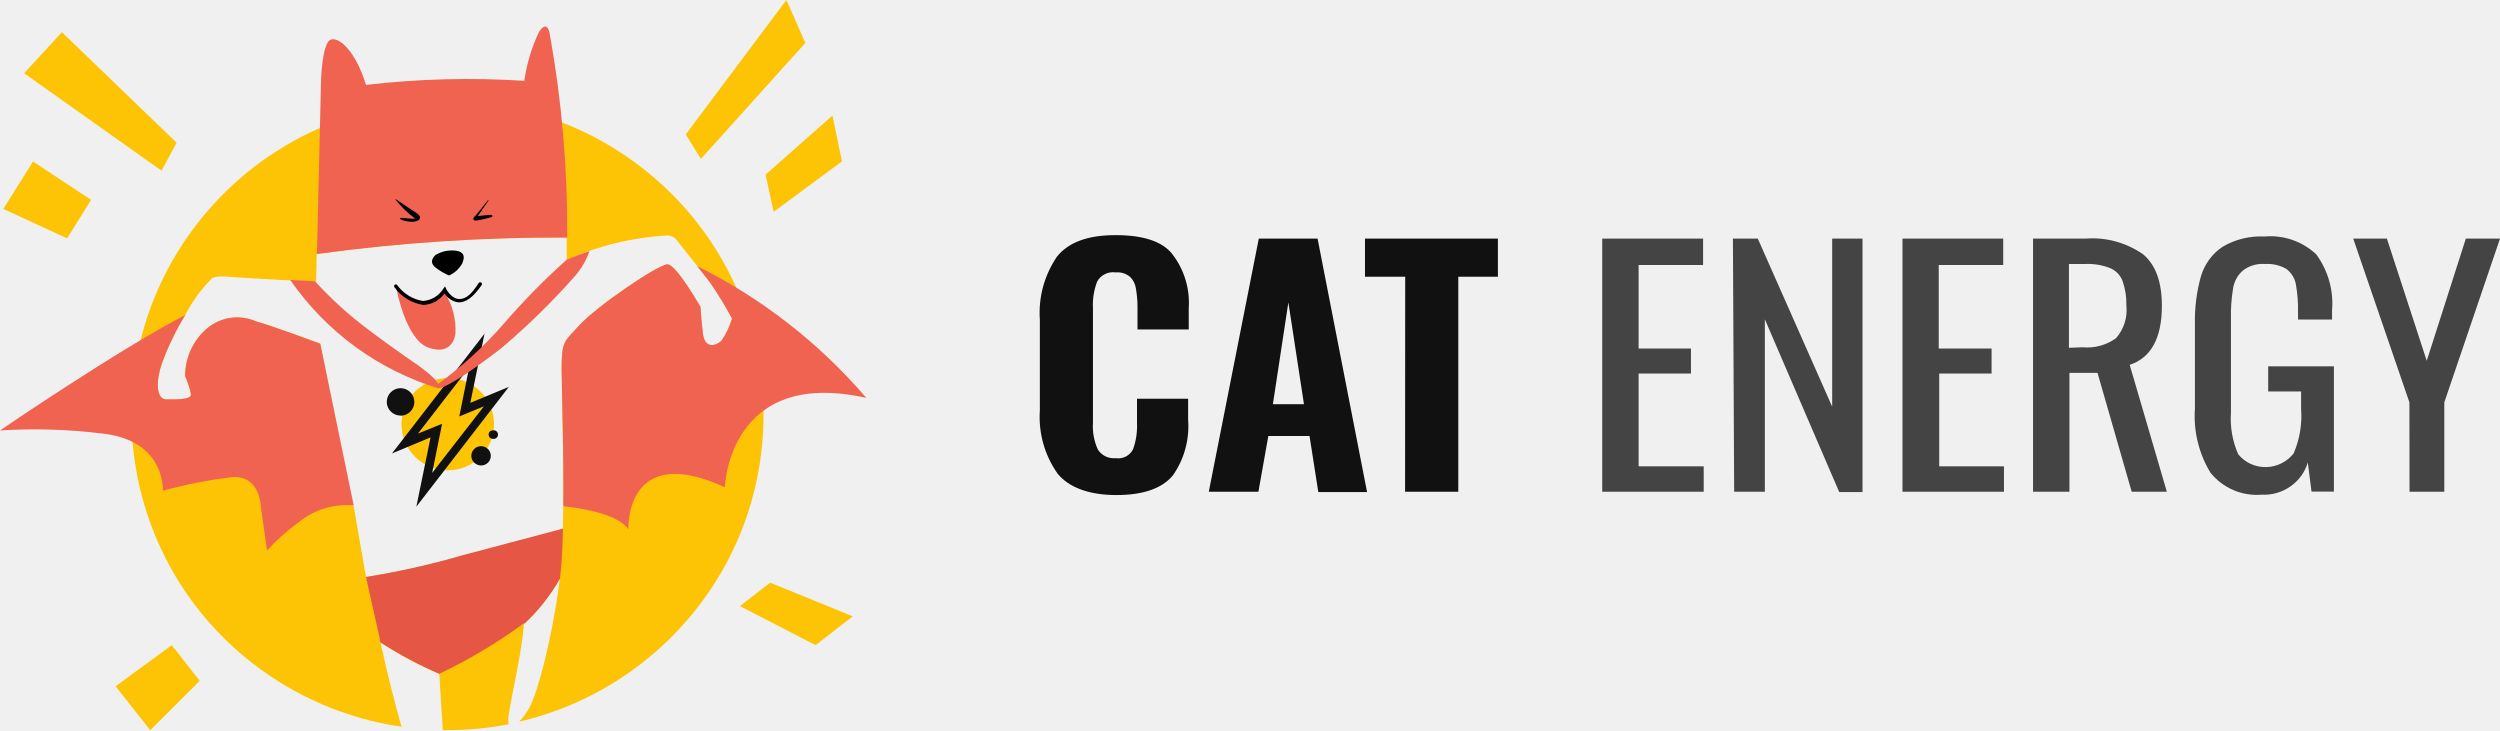
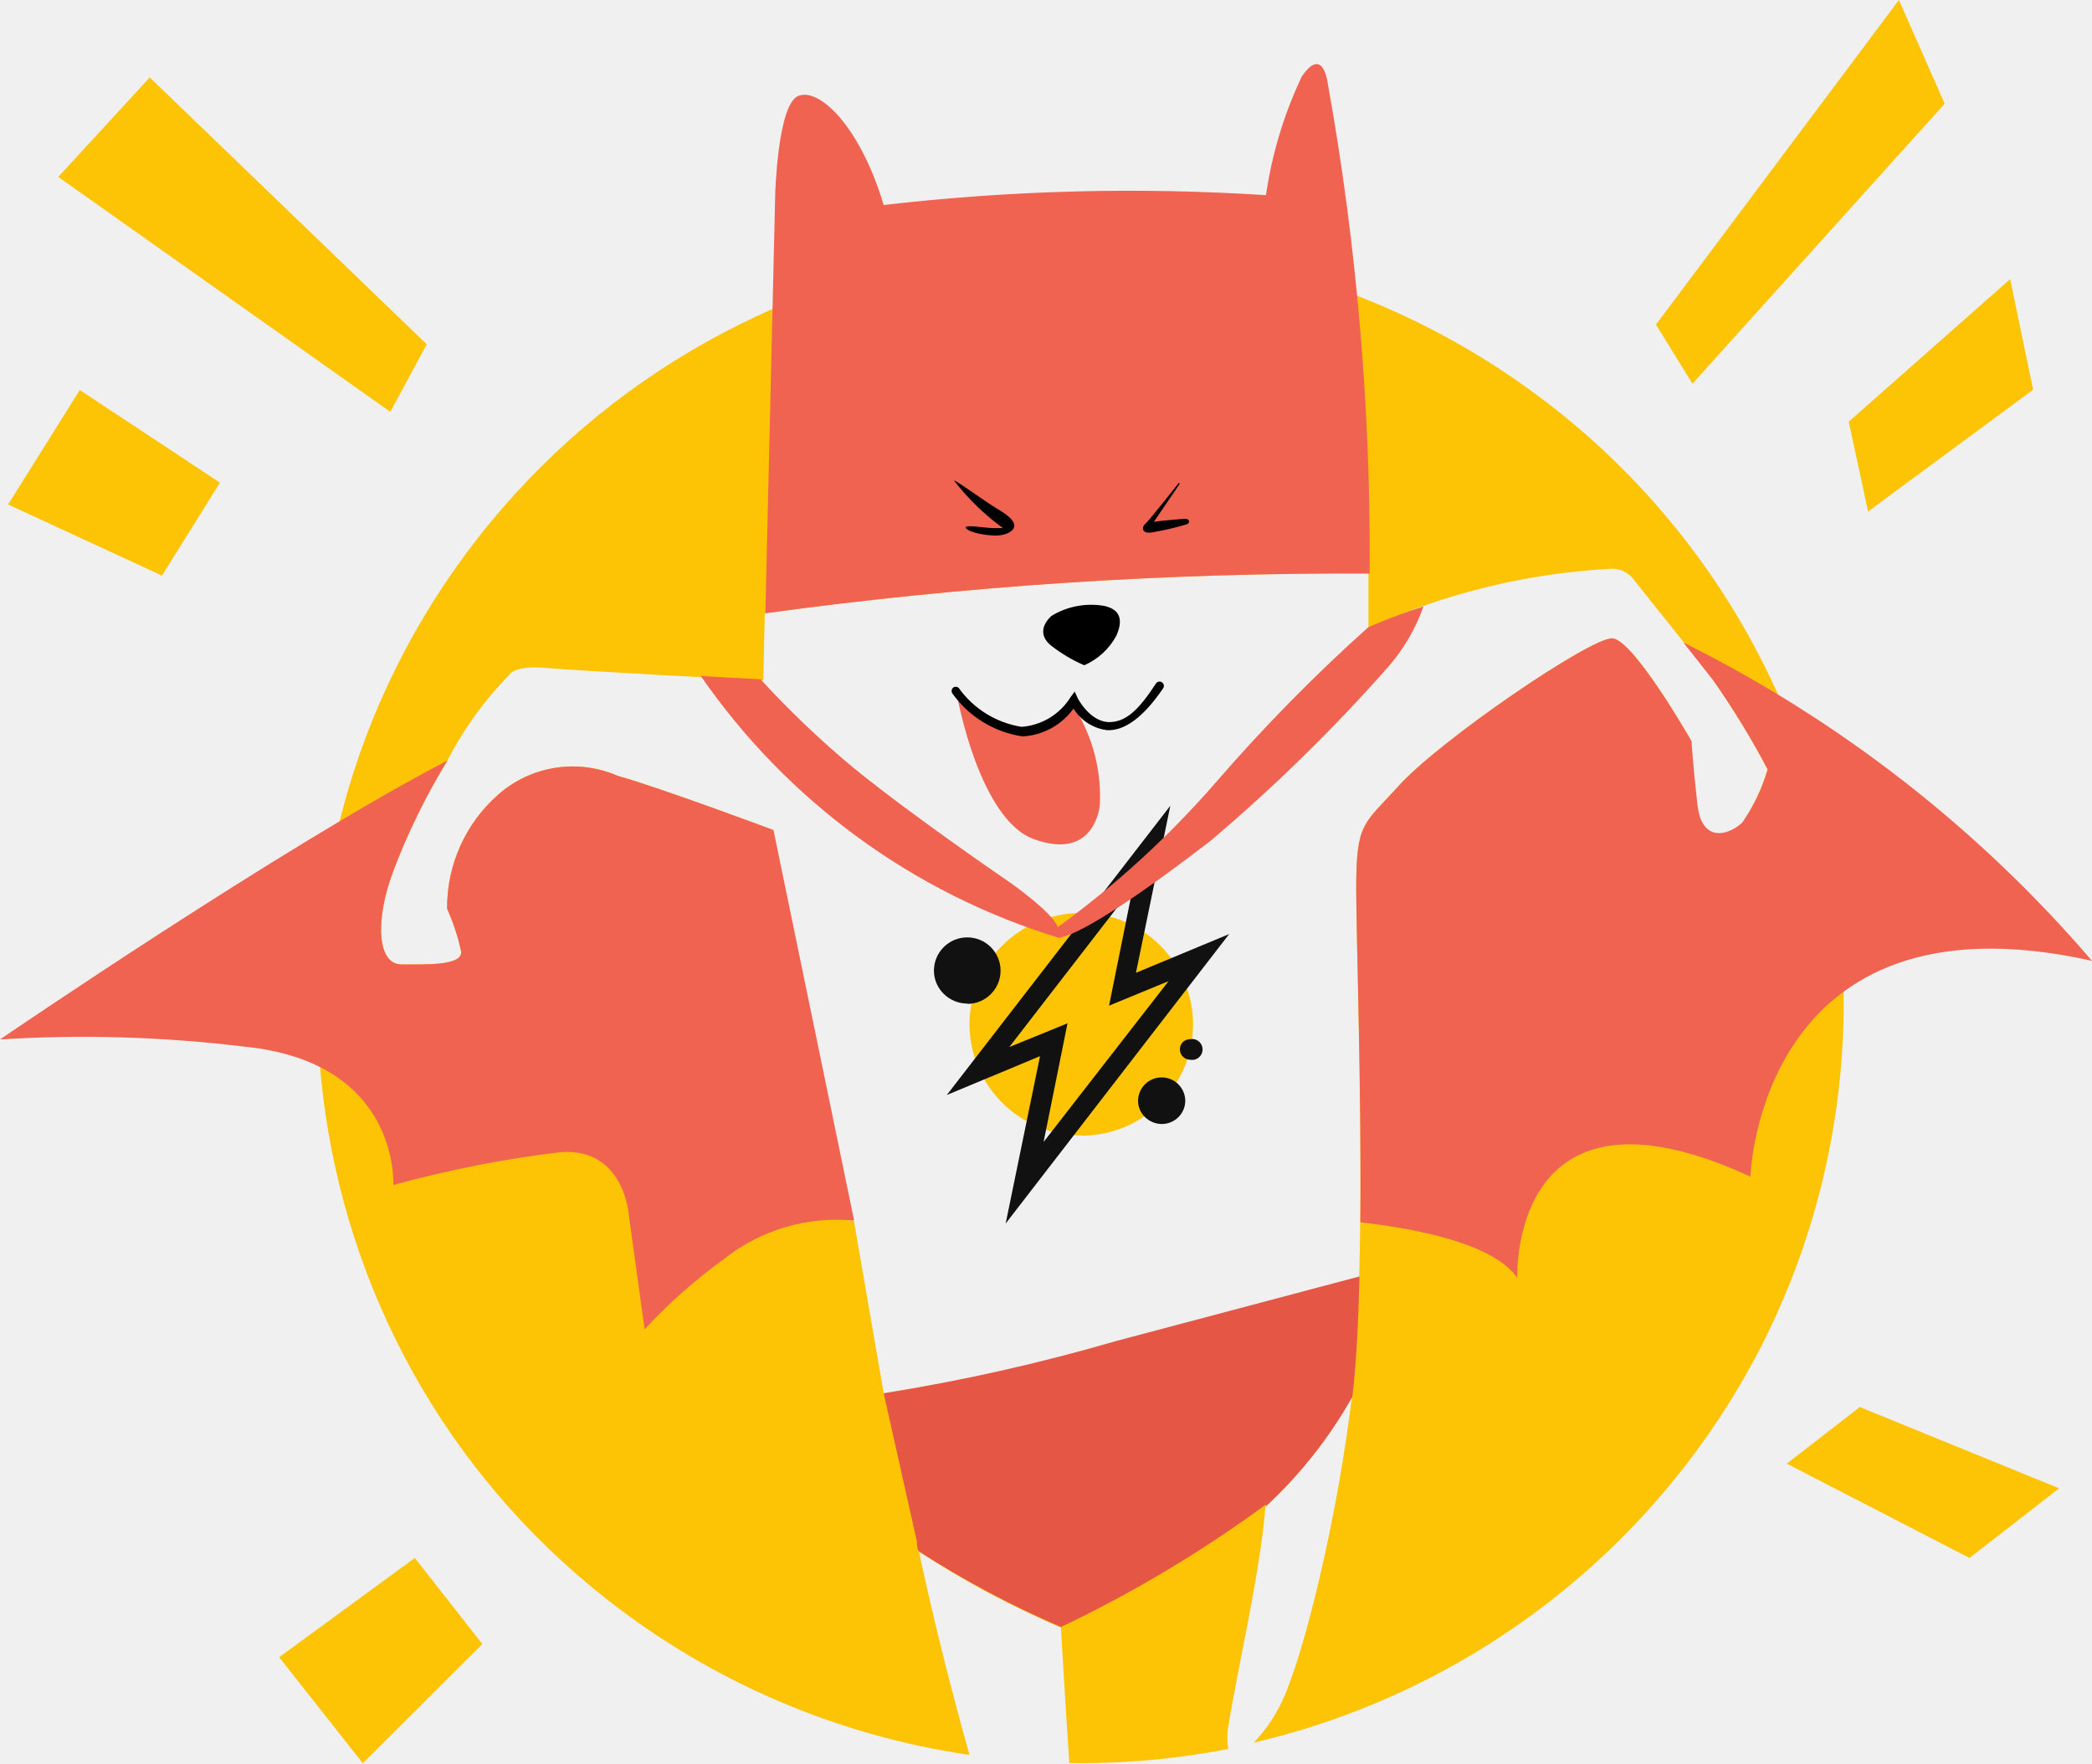
- <svg xmlns="http://www.w3.org/2000/svg" fill="none" viewBox="0 0 202 59">
-   <g clip-path="url(#a)">
-     <path d="M59.74 23.8a25.42 25.42 0 0 0-8.03-10.37 25.63 25.63 0 0 0-35.72 4.57 25.33 25.33 0 0 0 4.35 35.54 25.63 25.63 0 0 0 12.1 5.18c-.58-2.07-1.17-4.36-1.69-6.8 1.5.98 3.1 1.83 4.75 2.54 0 0 .12 2.14.28 4.53 1.78.03 3.56-.13 5.32-.47a2.1 2.1 0 0 1 0-.75c.29-1.85 1.08-5.2 1.24-7.35a15.1 15.1 0 0 0 2.9-3.68l-.06.44c-.55 4.22-1.7 8.74-2.4 9.98-.22.42-.5.8-.83 1.15a25.65 25.65 0 0 0 16.93-13.16 25.32 25.32 0 0 0 .86-21.34Zm-1.46 3.77c-.44.42-1.35.71-1.5-.58-.15-1.29-.19-2.2-.19-2.2s-1.93-3.4-2.64-3.43c-.72-.04-5.82 3.44-7.17 4.96-1.16 1.28-1.4 1.19-1.4 3.44 0 1.7.23 8.1.1 13l-8.13 2.15c-2.55.73-5.15 1.3-7.78 1.71l-1-5.78h-.14l-2.56-13.07s-3.8-1.42-5.2-1.81a3.77 3.77 0 0 0-3.99.62 5.03 5.03 0 0 0-1.72 3.82c.2.46.37.95.47 1.44.05.48-1.2.43-2 .43-.79 0-.9-1.43-.28-3.1a22.1 22.1 0 0 1 1.82-3.72 11.78 11.78 0 0 1 2.06-2.86s.14-.34 1.25-.24c1.1.1 7.26.42 7.26.42l.05-2.25c6.7-.92 13.44-1.36 20.2-1.33v1.82a22.58 22.58 0 0 1 8.12-1.98.91.91 0 0 1 .77.38c.33.43 2.4 2.98 2.64 3.34a27.6 27.6 0 0 1 1.82 2.98 6.17 6.17 0 0 1-.86 1.83Z" fill="#FDC305" />
-     <path d="m56.33 21.5 1 1.27a27.6 27.6 0 0 1 1.82 2.98 6.17 6.17 0 0 1-.85 1.77c-.44.42-1.35.71-1.5-.58-.15-1.29-.2-2.14-.2-2.14s-1.94-3.4-2.65-3.44c-.72-.04-5.82 3.44-7.17 4.96-1.16 1.28-1.4 1.19-1.4 3.44 0 1.49.18 6.6.14 11.14 1.8.2 4.46.7 5.25 1.86 0 0-.29-7.12 7.8-3.39 0 0 .28-9.71 11.43-7.22a43.58 43.58 0 0 0-13.67-10.65Zm-10.5-2.3c.04-5.5-.43-11-1.4-16.4 0 0-.15-1.3-.87-.24-.6 1.26-1 2.6-1.2 3.97a71.13 71.13 0 0 0-12.79.33c-.82-2.72-2.21-3.96-2.88-3.64-.67.33-.75 3.26-.75 3.26l-.33 14.04c6.7-.92 13.45-1.36 20.22-1.33Z" fill="#F06351" />
-     <path d="M45.25 46.74c.13-1.06.2-2.47.24-4.03l-8.14 2.16a64.15 64.15 0 0 1-7.78 1.75l1.11 4.96c0 .11 0 .22.07.33 1.5.97 3.1 1.82 4.75 2.53a42.36 42.36 0 0 0 6.86-4.1v.06a15.11 15.11 0 0 0 2.89-3.66Z" fill="#E55645" />
-     <path d="M31.93 16.09c-.05-.1 1 .67 1.4.91.41.24.61.42.61.59 0 .17-.26.33-.62.33s-.91-.11-1-.25c-.07-.14.6 0 .94 0h.3a8.04 8.04 0 0 1-1.63-1.58Zm7.48.11s-1 1.27-1.09 1.33c-.09.06-.17.33.2.29.4-.07.81-.16 1.2-.28.12-.06.08-.2-.11-.18-.19.02-.68.05-1 .1l.85-1.25s.03-.12-.05-.01Zm-3.13 6.06c.46-.2.84-.55 1.08-1 .28-.65 0-.9-.43-.99-.6-.1-1.23.02-1.75.34-.39.37-.34.73 0 1 .34.26.7.48 1.1.65Z" fill="#000" />
-     <path d="M35.92 23.5c-.12.23-.27.44-.46.6-.29.23-.63.36-1 .38-.55.05-1.1-.1-1.54-.44a2 2 0 0 1-.52-.44 1 1 0 0 0-.36-.25s.74 4.08 2.56 4.73c1.82.66 2.16-.75 2.2-1.13a5.56 5.56 0 0 0-.81-3.21c0-.3-.02-.1-.07-.23Z" fill="#F06351" />
-     <path d="M34.22 24.64a3.5 3.5 0 0 1-2.34-1.42.15.15 0 0 1 0-.2.14.14 0 0 1 .1-.04.14.14 0 0 1 .1.04 3.2 3.2 0 0 0 2.1 1.3 2.11 2.11 0 0 0 1.64-.99l.14-.19.1.22s.38.75 1 .8c.61.03 1.05-.42 1.62-1.29a.14.14 0 0 1 .24.16c-.66.97-1.3 1.44-1.89 1.4a1.55 1.55 0 0 1-1.11-.72 2.25 2.25 0 0 1-1.7.93Z" fill="#000" />
-     <path d="M36.18 38a3.73 3.73 0 0 0 3.74-3.73 3.73 3.73 0 0 0-3.74-3.72 3.73 3.73 0 0 0-3.74 3.72 3.73 3.73 0 0 0 3.74 3.73Z" fill="#FDC305" />
-     <path d="m41.14 31.25-3.14 1.3 1.15-5.59-7.48 9.68 3.12-1.3-1.15 5.6 7.49-9.7Zm-7.38 3.8 4.15-5.37-.8 3.97 1.99-.82-4.18 5.38.8-3.97-1.96.8Zm-1.39-1.46c.61 0 1.11-.5 1.11-1.11a1.11 1.11 0 1 0-2.23 0c0 .6.5 1.1 1.12 1.1Zm6.5 4.02c.44 0 .79-.35.79-.78a.79.79 0 0 0-.79-.78.79.79 0 0 0-.79.78c0 .43.36.78.8.78Zm.96-2.15a.35.35 0 1 0 0-.69c-.2 0-.35.15-.35.34 0 .2.16.35.35.35Z" fill="#111" />
-     <path d="M45.78 20.99a57.14 57.14 0 0 0-5.08 5.17 31.74 31.74 0 0 1-5.3 4.86c-.22-.53-1.63-1.51-1.63-1.51s-3.13-2.13-5.19-3.8a31.74 31.74 0 0 1-3.13-2.98l-2-.11a22.57 22.57 0 0 0 11.98 8.76c.86-.13 3.27-1.85 5.08-3.25a57.36 57.36 0 0 0 5.98-5.86c.5-.59.89-1.26 1.14-1.98-1.14.37-1.85.7-1.85.7Z" fill="#F06351" />
-     <path d="m65.07 3.47-8.44 9.37-1.22-1.98 8.13-10.86 1.53 3.47Zm-2.57 13.65 5.53-4.08-.77-3.7-5.4 4.77.65 3.01Zm-2.72 31.85 6.12 3.16 3-2.33-6.67-2.72-2.45 1.9Zm-57.83-43.05 3.05-3.32 9.27 8.93-1.22 2.26-11.1-7.87Zm5.41 10.23-4.69-3.1-2.4 3.83 5.15 2.38 1.94-3.11Zm6.52 35.98-4.54 3.32 2.8 3.55 4-3.99-2.26-2.88Z" fill="#FDC305" />
-     <path d="M25.87 27.77s-3.8-1.42-5.2-1.81a3.77 3.77 0 0 0-3.99.62 5.03 5.03 0 0 0-1.72 3.82c.2.46.37.95.47 1.44.05.48-1.2.43-2 .43-.79 0-.9-1.43-.28-3.1a22.1 22.1 0 0 1 1.82-3.72c-5.44 2.82-14.97 9.33-14.97 9.33a44.6 44.6 0 0 1 8.17.24c5.24.52 4.99 4.63 4.99 4.63 1.84-.5 3.72-.88 5.62-1.1 2.11-.14 2.26 2.1 2.26 2.1l.53 3.83c.8-.87 1.69-1.65 2.64-2.34a6.07 6.07 0 0 1 4.37-1.3l-2.7-13.07Z" fill="#F06351" />
-     <path d="M85.42 38.22a7.92 7.92 0 0 1-1.4-5.06v-7.32c-.13-1.8.36-3.6 1.38-5.1.93-1.17 2.52-1.75 4.76-1.74 2.25 0 3.77.52 4.56 1.53a6.43 6.43 0 0 1 1.33 4.38v1.71h-4.14v-1.86c0-.49-.05-.98-.13-1.46a1.62 1.62 0 0 0-.47-.93 1.58 1.58 0 0 0-1.16-.36c-.3-.04-.6 0-.87.14a1.4 1.4 0 0 0-.63.6 5.2 5.2 0 0 0-.34 2.14v9.28a4.5 4.5 0 0 0 .39 2.14 1.52 1.52 0 0 0 1.45.71 1.33 1.33 0 0 0 1.4-.72c.25-.68.35-1.4.32-2.13v-1.95h4.13v1.69a6.93 6.93 0 0 1-1.23 4.5c-.88 1.06-2.4 1.59-4.57 1.59-2.16 0-3.85-.59-4.79-1.78Zm16.28-18.94h4.76l4 20.48h-3.94l-.71-4.53h-3.33l-.8 4.5h-4.01l4.04-20.45Zm3.66 13.38-1.26-8.23-1.25 8.23h2.51Zm8.18-10.3h-3.25v-3.08h10.74v3.08h-3.2v17.37h-4.3l.01-17.37Z" fill="#111" />
-     <path d="M129.46 19.28h8.15v2.13h-5.21v6.75h4.23v2.02h-4.23v7.5h5.26v2.05h-8.2v-20.45Zm10.57 0h2l6.01 13.58v-13.58h2.45v20.48h-1.88l-6.01-13.96v13.93h-2.48l-.1-20.45Zm13.69 0h8.14v2.13h-5.21v6.75h4.27v2.02h-4.23v7.5h5.23v2.05h-8.2v-20.45Zm10.55 0h4.23a7.16 7.16 0 0 1 4.68 1.28c1 .85 1.5 2.23 1.5 4.15 0 2.6-.87 4.2-2.6 4.77l3 10.25h-2.84l-2.76-9.6h-2.27v9.6h-2.94v-20.45Zm4.01 8.78c.97.09 1.93-.18 2.7-.74a3.46 3.46 0 0 0 .83-2.65 5.55 5.55 0 0 0-.3-1.95 1.83 1.83 0 0 0-1-1.05 4.89 4.89 0 0 0-2.05-.34h-1.29v6.77l1.11-.04Zm10.34 10.16a8.82 8.82 0 0 1-1.27-5.22v-6.82c-.03-1.32.14-2.64.5-3.9.3-.96.9-1.79 1.75-2.35a6.05 6.05 0 0 1 3.36-.82 5.4 5.4 0 0 1 4.19 1.44 6.69 6.69 0 0 1 1.28 4.51v.76h-2.75v-.63c.02-.76-.05-1.51-.18-2.26-.1-.48-.37-.9-.76-1.2a3.07 3.07 0 0 0-1.73-.4c-.65-.05-1.3.14-1.81.55-.42.38-.69.89-.77 1.44-.13.8-.19 1.61-.17 2.43v7.6a7.15 7.15 0 0 0 .59 3.36 2.83 2.83 0 0 0 2.26 1.03 2.9 2.9 0 0 0 2.22-1.11c.48-1.13.69-2.35.6-3.56v-1.44h-2.66v-2.03h5.31v10.12h-1.81l-.3-2.35a3.6 3.6 0 0 1-1.4 1.93 3.7 3.7 0 0 1-2.33.67 4.79 4.79 0 0 1-4.12-1.76Zm16.06-5.71-4.54-13.23h2.72l3.22 9.87 3.16-9.87h2.76l-4.5 13.23v7.22h-2.81l-.01-7.22Z" fill="#444" />
-   </g>
-   <defs>
-     <clipPath id="a">
-       <path fill="#fff" d="M0 0h202v59h-202z" />
-     </clipPath>
-   </defs>
+ <svg xmlns="http://www.w3.org/2000/svg" viewBox="0 0 70 59" fill="none">
+   <path d="M59.74 23.8a25.42 25.42 0 0 0-8.03-10.37 25.63 25.63 0 0 0-35.72 4.57 25.33 25.33 0 0 0 4.35 35.54 25.63 25.63 0 0 0 12.1 5.18c-.58-2.07-1.17-4.36-1.69-6.8 1.5.98 3.1 1.83 4.75 2.54 0 0 .12 2.14.28 4.53 1.78.03 3.56-.13 5.32-.47a2.1 2.1 0 0 1 0-.75c.29-1.85 1.08-5.2 1.24-7.35a15.1 15.1 0 0 0 2.9-3.68l-.06.44c-.55 4.22-1.7 8.74-2.4 9.98-.22.42-.5.8-.83 1.15a25.65 25.65 0 0 0 16.93-13.16 25.32 25.32 0 0 0 .86-21.34Zm-1.46 3.77c-.44.42-1.35.71-1.5-.58-.15-1.29-.19-2.2-.19-2.2s-1.93-3.4-2.64-3.43c-.72-.04-5.82 3.44-7.17 4.96-1.16 1.28-1.4 1.19-1.4 3.44 0 1.7.23 8.1.1 13l-8.13 2.15c-2.55.73-5.15 1.3-7.78 1.71l-1-5.78h-.14l-2.56-13.07s-3.8-1.42-5.2-1.81a3.77 3.77 0 0 0-3.99.62 5.03 5.03 0 0 0-1.72 3.82c.2.46.37.95.47 1.44.05.48-1.2.43-2 .43-.79 0-.9-1.43-.28-3.1a22.1 22.1 0 0 1 1.82-3.72 11.78 11.78 0 0 1 2.06-2.86s.14-.34 1.25-.24c1.1.1 7.26.42 7.26.42l.05-2.25c6.7-.92 13.44-1.36 20.2-1.33v1.82a22.58 22.58 0 0 1 8.12-1.98.91.91 0 0 1 .77.38c.33.43 2.4 2.98 2.64 3.34a27.6 27.6 0 0 1 1.82 2.98 6.17 6.17 0 0 1-.86 1.83Z" fill="#FDC305" />
+   <path d="m56.33 21.5 1 1.27a27.6 27.6 0 0 1 1.82 2.98 6.17 6.17 0 0 1-.85 1.77c-.44.42-1.35.71-1.5-.58-.15-1.29-.2-2.14-.2-2.14s-1.94-3.4-2.65-3.44c-.72-.04-5.82 3.44-7.17 4.96-1.16 1.28-1.4 1.19-1.4 3.44 0 1.49.18 6.6.14 11.14 1.8.2 4.46.7 5.25 1.86 0 0-.29-7.12 7.8-3.39 0 0 .28-9.71 11.43-7.22a43.58 43.58 0 0 0-13.67-10.65Zm-10.5-2.3c.04-5.5-.43-11-1.4-16.4 0 0-.15-1.3-.87-.24-.6 1.26-1 2.6-1.2 3.97a71.13 71.13 0 0 0-12.79.33c-.82-2.72-2.21-3.96-2.88-3.64-.67.33-.75 3.26-.75 3.26l-.33 14.04c6.7-.92 13.45-1.36 20.22-1.33Z" fill="#F06351" />
+   <path d="M45.25 46.74c.13-1.06.2-2.47.24-4.03l-8.14 2.16a64.15 64.15 0 0 1-7.78 1.75l1.11 4.96c0 .11 0 .22.07.33 1.5.97 3.1 1.82 4.75 2.53a42.36 42.36 0 0 0 6.86-4.1v.06a15.11 15.11 0 0 0 2.89-3.66Z" fill="#E55645" />
+   <path d="M31.93 16.09c-.05-.1 1 .67 1.4.91.41.24.61.42.61.59 0 .17-.26.33-.62.33s-.91-.11-1-.25c-.07-.14.6 0 .94 0h.3a8.04 8.04 0 0 1-1.63-1.58Zm7.48.11s-1 1.27-1.09 1.33c-.09.06-.17.33.2.29.4-.07.81-.16 1.2-.28.12-.06.08-.2-.11-.18-.19.02-.68.05-1 .1l.85-1.25s.03-.12-.05-.01Zm-3.13 6.06c.46-.2.84-.55 1.08-1 .28-.65 0-.9-.43-.99-.6-.1-1.23.02-1.75.34-.39.37-.34.73 0 1 .34.26.7.48 1.1.65Z" fill="#000" />
+   <path d="M35.92 23.5c-.12.23-.27.44-.46.6-.29.23-.63.36-1 .38-.55.05-1.1-.1-1.54-.44a2 2 0 0 1-.52-.44 1 1 0 0 0-.36-.25s.74 4.08 2.56 4.73c1.82.66 2.16-.75 2.2-1.13a5.56 5.56 0 0 0-.81-3.21c0-.3-.02-.1-.07-.23Z" fill="#F06351" />
+   <path d="M34.22 24.64a3.5 3.5 0 0 1-2.34-1.42.15.15 0 0 1 0-.2.14.14 0 0 1 .1-.04.14.14 0 0 1 .1.04 3.2 3.2 0 0 0 2.1 1.3 2.11 2.11 0 0 0 1.64-.99l.14-.19.1.22s.38.75 1 .8c.61.03 1.05-.42 1.62-1.29a.14.14 0 0 1 .24.16c-.66.97-1.3 1.44-1.89 1.4a1.55 1.55 0 0 1-1.11-.72 2.25 2.25 0 0 1-1.7.93Z" fill="#000" />
+   <path d="M36.18 38a3.73 3.73 0 0 0 3.74-3.73 3.73 3.73 0 0 0-3.74-3.72 3.73 3.73 0 0 0-3.74 3.72 3.73 3.73 0 0 0 3.74 3.72Z" fill="#FDC305" />
+   <path d="m41.14 31.25-3.13 1.3 1.15-5.59-7.48 9.68 3.12-1.3-1.15 5.6 7.49-9.7Zm-7.38 3.8 4.15-5.37-.8 3.97 1.99-.82-4.18 5.38.8-3.97-1.96.8Zm-1.39-1.46c.61 0 1.11-.5 1.11-1.11a1.11 1.11 0 1 0-2.23 0c0 .6.5 1.1 1.12 1.1Zm6.5 4.02c.44 0 .79-.35.79-.78a.79.79 0 0 0-.79-.78.79.79 0 0 0-.79.78c0 .43.36.78.8.78Zm.96-2.15a.35.35 0 1 0 0-.69c-.2 0-.35.15-.35.34 0 .2.16.35.35.35Z" fill="#111" />
+   <path d="M45.78 20.99a57.14 57.14 0 0 0-5.08 5.17 31.74 31.74 0 0 1-5.3 4.86c-.22-.53-1.63-1.51-1.63-1.51s-3.13-2.13-5.19-3.8a31.74 31.74 0 0 1-3.13-2.98l-2-.11a22.57 22.57 0 0 0 11.98 8.76c.86-.13 3.27-1.85 5.08-3.25a57.36 57.36 0 0 0 5.98-5.86c.5-.59.89-1.26 1.14-1.98-1.14.37-1.85.7-1.85.7Z" fill="#F06351" />
+   <path d="m65.07 3.47-8.44 9.37-1.22-1.98 8.13-10.86 1.53 3.47Zm-2.57 13.65 5.53-4.08-.77-3.7-5.4 4.77.65 3.01Zm-2.72 31.85 6.12 3.16 3-2.33-6.67-2.72-2.45 1.9Zm-57.83-43.05 3.06-3.33 9.27 8.93-1.22 2.26-11.11-7.86Zm5.41 10.23-4.69-3.1-2.4 3.83 5.15 2.38 1.94-3.11Zm6.52 35.98-4.54 3.32 2.8 3.55 4-3.99-2.26-2.88Z" fill="#FDC305" />
+   <path d="M25.87 27.77s-3.8-1.42-5.2-1.81a3.77 3.77 0 0 0-3.99.62 5.03 5.03 0 0 0-1.72 3.82c.2.46.37.95.47 1.44.05.48-1.2.43-2 .43-.79 0-.9-1.43-.28-3.1a22.1 22.1 0 0 1 1.82-3.72c-5.44 2.82-14.97 9.33-14.97 9.33a44.6 44.6 0 0 1 8.17.24c5.24.52 4.99 4.63 4.99 4.63 1.84-.5 3.72-.88 5.62-1.1 2.11-.14 2.26 2.1 2.26 2.1l.53 3.83c.8-.87 1.69-1.65 2.64-2.34a6.07 6.07 0 0 1 4.37-1.3l-2.7-13.07Z" fill="#F06351" />
</svg>
